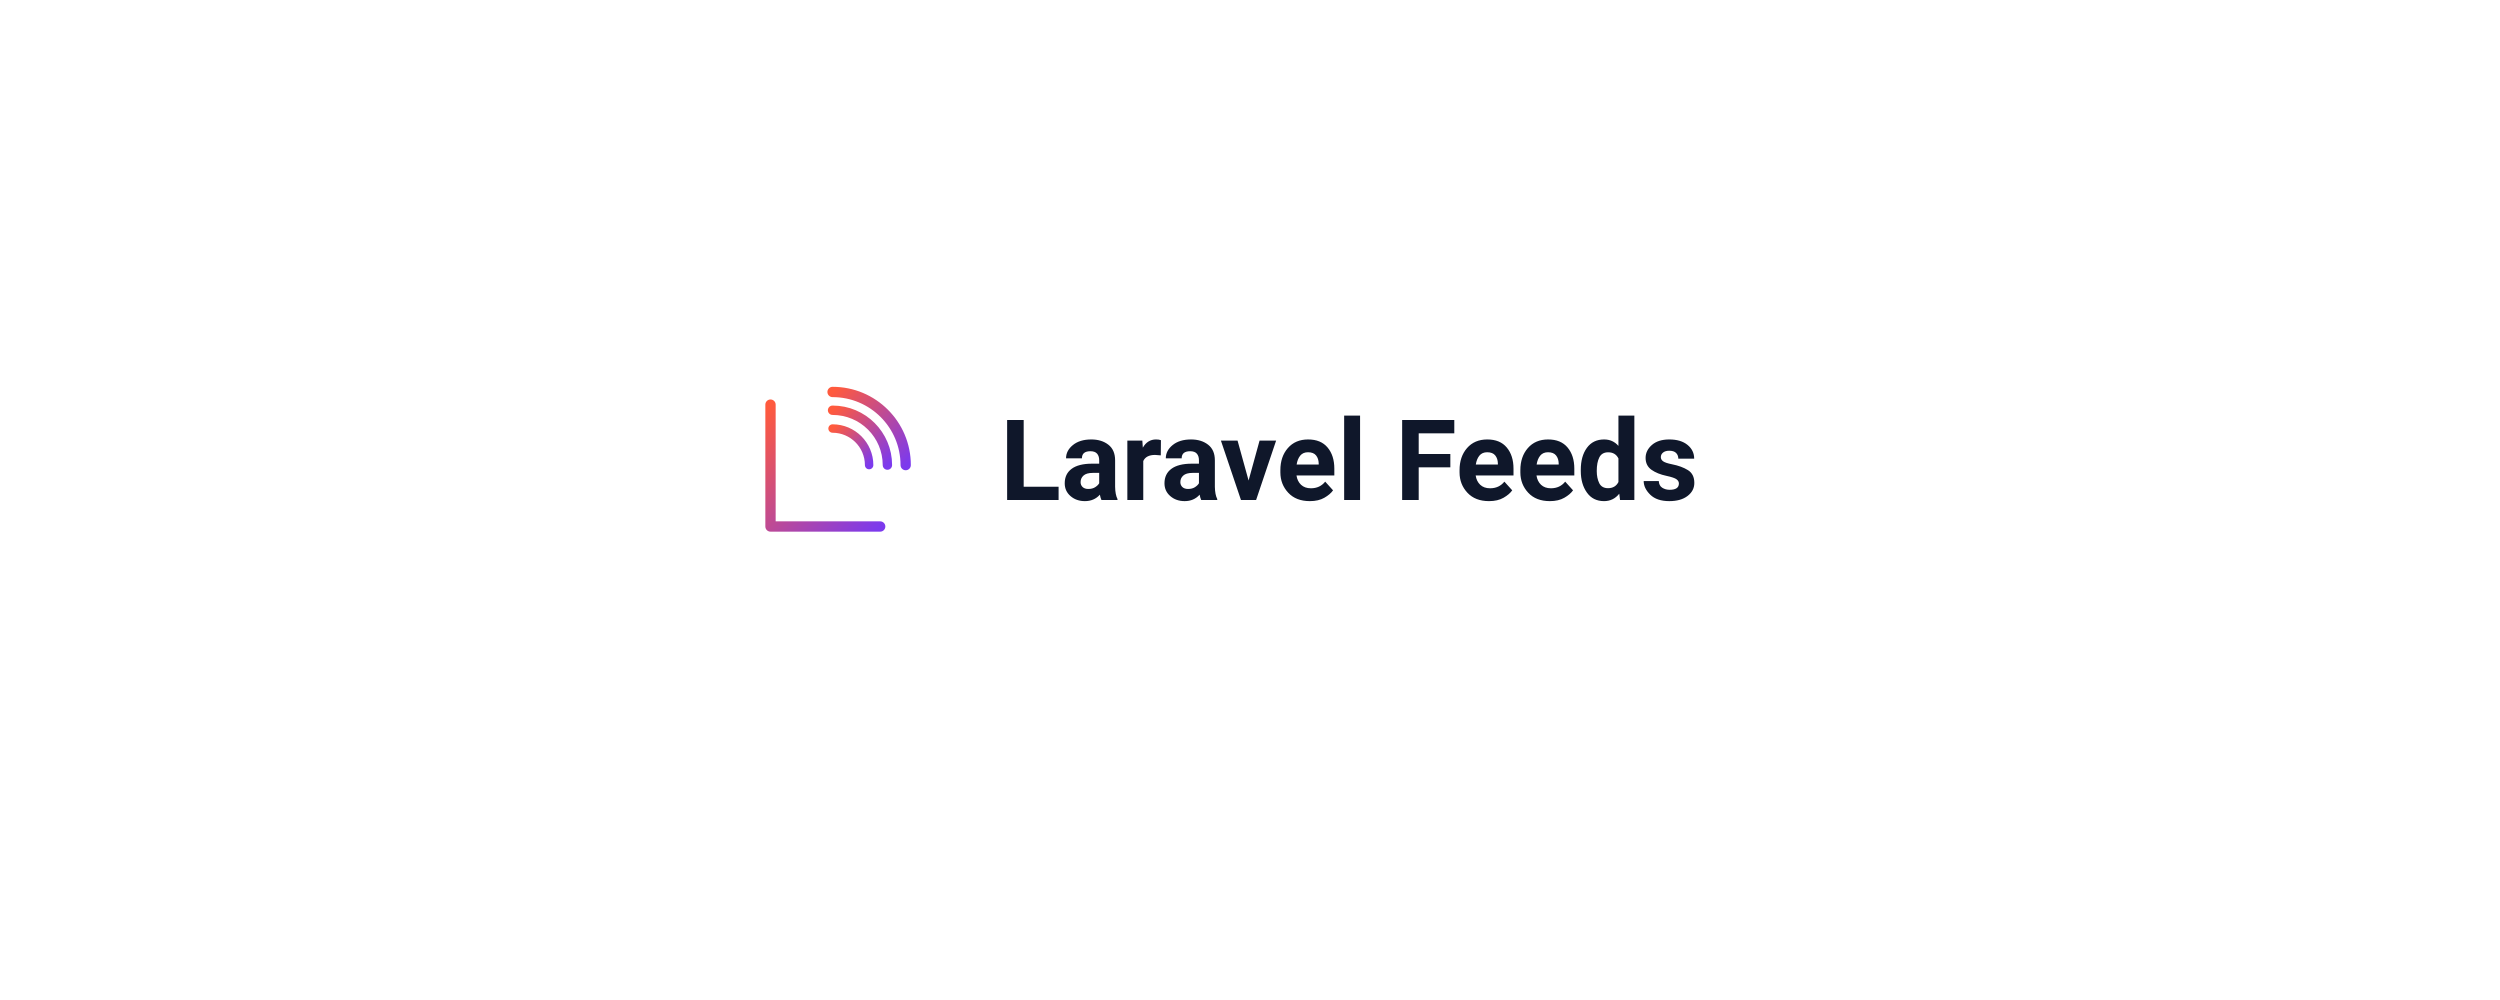
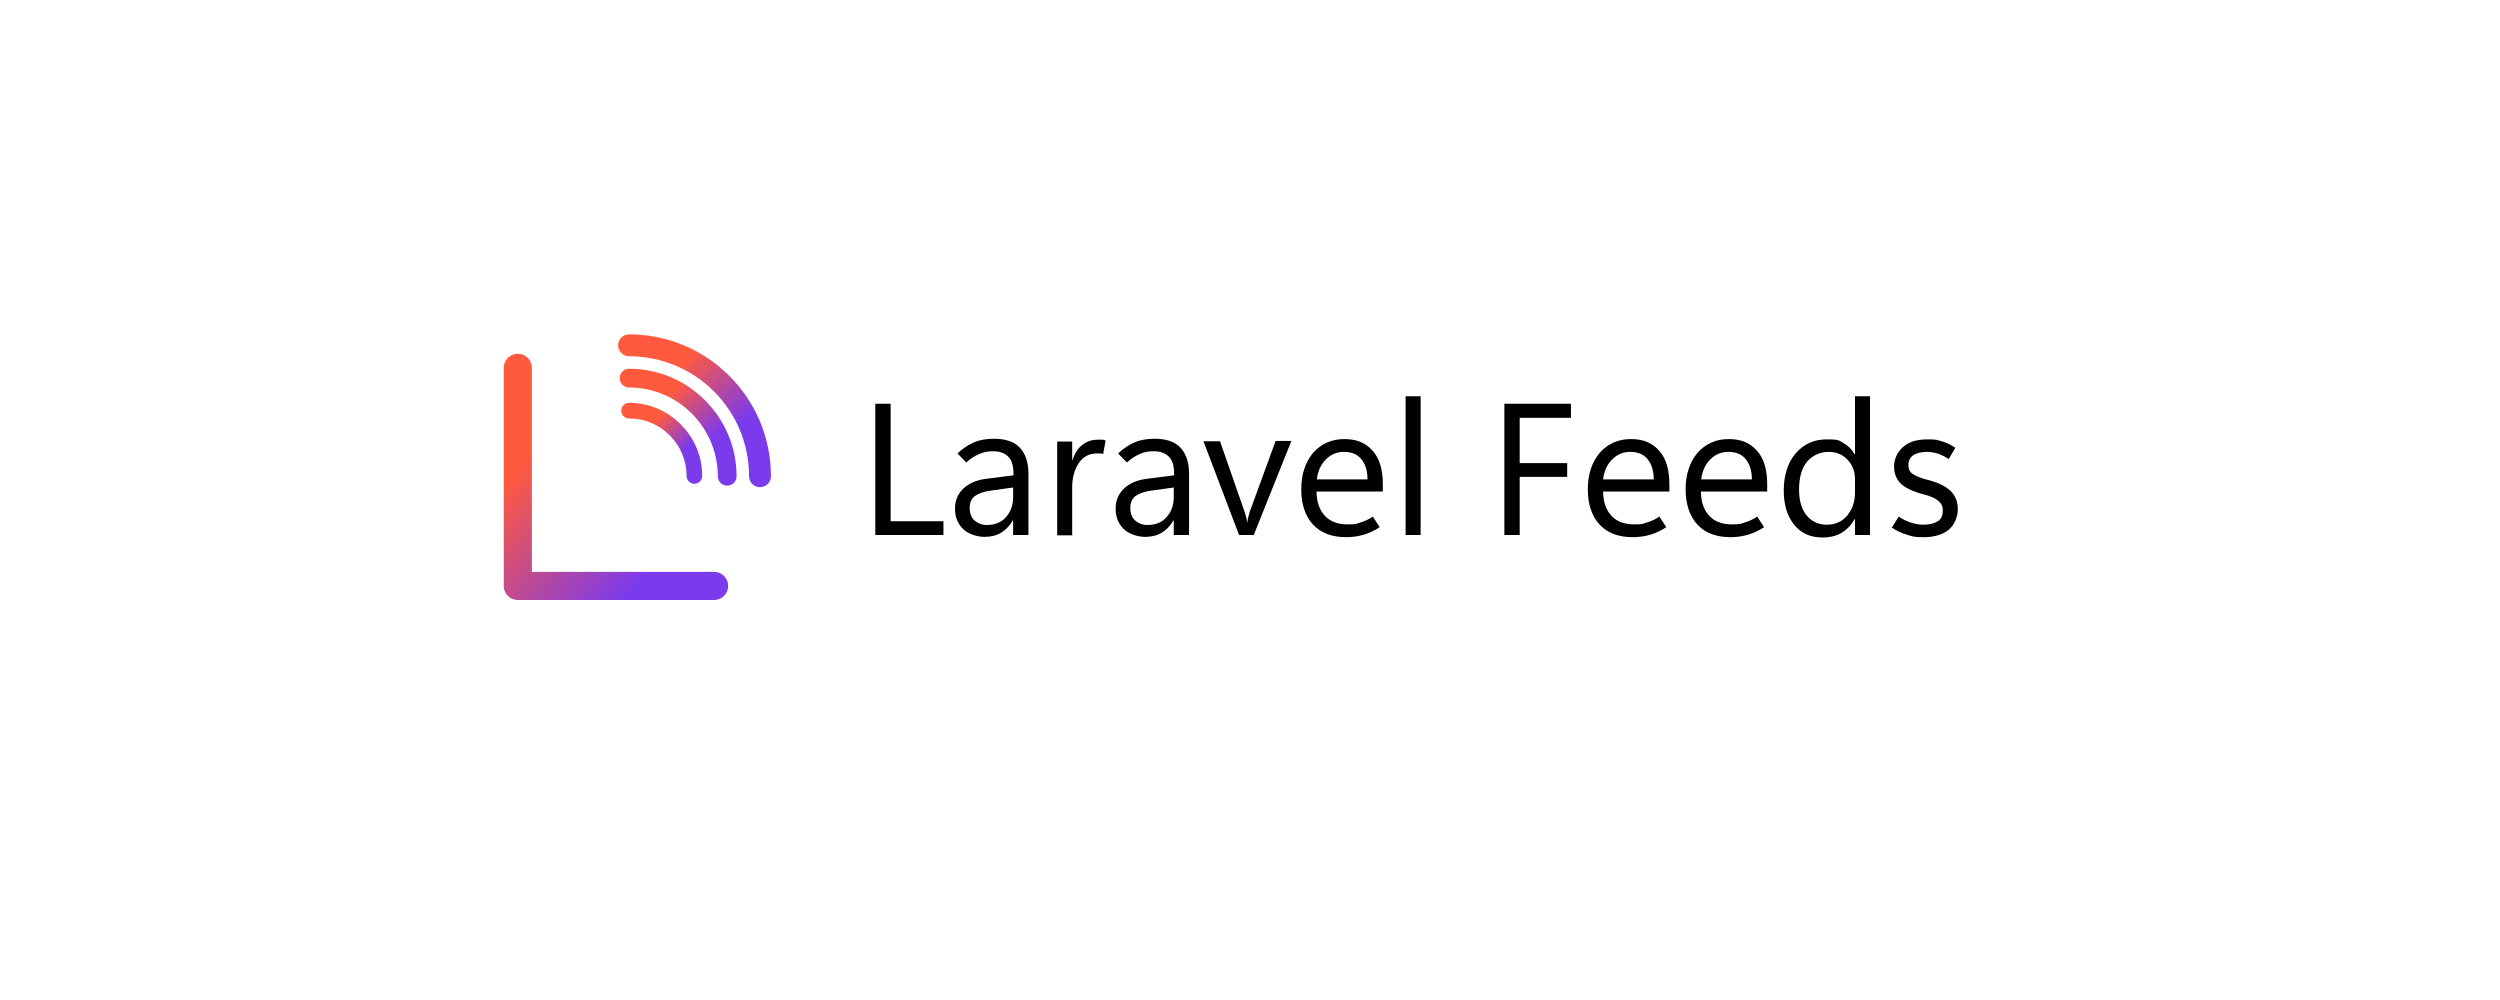
- <svg xmlns="http://www.w3.org/2000/svg" viewBox="0 0 800 320" fill="none" role="img" aria-labelledby="title desc">
+ <svg xmlns="http://www.w3.org/2000/svg" id="Layer_1" version="1.1" viewBox="0 0 800 320">
  <defs>
-     <linearGradient id="lf-gradient" x1="0" y1="0" x2="1" y2="1">
-       <stop offset="0%" stop-color="#FF5A3D" />
-       <stop offset="100%" stop-color="#7C3AED" />
+     <style>
+       .st0 {
+         stroke: url(#linear-gradient3);
+         stroke-width: 7px;
+       }
+ 
+       .st0, .st1, .st2, .st3 {
+         fill: none;
+         stroke-linecap: round;
+         stroke-linejoin: round;
+       }
+ 
+       .st1 {
+         stroke: url(#linear-gradient1);
+         stroke-width: 5px;
+       }
+ 
+       .st2 {
+         stroke: url(#linear-gradient2);
+         stroke-width: 6px;
+       }
+ 
+       .st3 {
+         stroke: url(#linear-gradient);
+         stroke-width: 9px;
+       }
+     </style>
+     <linearGradient id="linear-gradient" x1="-1223.8" y1="185.2" x2="-1222.8" y2="186.2" gradientTransform="translate(44222 -7258) scale(36 40)" gradientUnits="userSpaceOnUse">
+       <stop offset="0" stop-color="#ff5a3d" />
+       <stop offset="1" stop-color="#7c3aed" />
    </linearGradient>
-     <style>
-             .lf-mark { stroke: url(#lf-gradient); stroke-linecap: round; stroke-linejoin: round; }
-             .lf-word { font: 600 36px/1.1 system-ui, -apple-system, "Segoe UI", Roboto, "Inter", "Helvetica Neue",
-             Arial, sans-serif; fill: #0F172A; }
-             @media (prefers-color-scheme: dark) {
-             .lf-word { fill: #E5E7EB; }
-             }
-         </style>
+     <linearGradient id="linear-gradient1" x1="-1146.1" y1="242.1" x2="-1145.3" y2="242.9" gradientTransform="translate(13962 -2770) scale(12)" gradientUnits="userSpaceOnUse">
+       <stop offset="0" stop-color="#ff5a3d" />
+       <stop offset="1" stop-color="#7c3aed" />
+     </linearGradient>
+     <linearGradient id="linear-gradient2" x1="-1184.5" y1="214.6" x2="-1183.7" y2="215.4" gradientTransform="translate(21534 -3736) scale(18)" gradientUnits="userSpaceOnUse">
+       <stop offset="0" stop-color="#ff5a3d" />
+       <stop offset="1" stop-color="#7c3aed" />
+     </linearGradient>
+     <linearGradient id="linear-gradient3" x1="-1203.7" y1="200.8" x2="-1202.9" y2="201.6" gradientTransform="translate(29106 -4702) scale(24)" gradientUnits="userSpaceOnUse">
+       <stop offset="0" stop-color="#ff5a3d" />
+       <stop offset="1" stop-color="#7c3aed" />
+     </linearGradient>
  </defs>
-   <g transform="translate(230,108) scale(0.3,0.3)">
-     <path class="lf-mark" d="M55.2,71.6 v130 h117" stroke-width="11" />
-     <path class="lf-mark" d="M121.4,97.1 c21.5,0,39,17.5,39,39" stroke-width="9" />
-     <path class="lf-mark" d="M121.4,77.6 c32.3,0,58.5,26.2,58.5,58.5" stroke-width="10" />
-     <path class="lf-mark" d="M121.4,58.1 c43.1,0,78,34.9,78,78" stroke-width="11" />
+   <path class="st3" d="M165.7,117.7v69.8h62.8" />
+   <path class="st1" d="M201.3,131.4c11.5,0,20.9,9.4,20.9,20.9" />
+   <path class="st2" d="M201.3,121c17.3,0,31.4,14.1,31.4,31.4" />
+   <path class="st0" d="M201.3,110.5c23.1,0,41.9,18.7,41.9,41.9" />
+   <g>
+     <path d="M301.9,171.2h-21.8v-42h4.9v37.6h16.9v4.5Z" />
+     <path d="M329,171.2h-4.8v-4.7h-.1c-1,1.8-2.3,3.1-3.8,4s-3.3,1.3-5.3,1.3-5.1-.8-6.8-2.5-2.6-3.8-2.6-6.5.9-4.7,2.6-6.4c1.8-1.7,4.2-2.8,7.5-3.2l8.6-1.1v-.7c0-2.5-.6-4.3-1.8-5.4-1.2-1.1-2.7-1.6-4.7-1.6s-3.1.3-4.5.9-2.8,1.5-4.1,2.7l-2.8-2.9c1.7-1.6,3.5-2.8,5.4-3.6s4-1.1,6.3-1.1c3.6,0,6.4.9,8.2,2.8,1.8,1.9,2.8,4.7,2.8,8.4v19.5ZM324.2,159v-3l-7.2,1c-2.2.3-3.9.9-5,1.7-1.1.8-1.7,2.1-1.7,3.8s.5,3.2,1.6,4.1,2.3,1.4,3.8,1.4c2.6,0,4.7-.8,6.2-2.5s2.3-3.8,2.3-6.4Z" />
+     <path d="M353.1,145.3c-.4-.1-.7-.2-1-.2-.3,0-.7,0-1.1,0-2.4,0-4.4,1-5.8,3.1s-2.1,4.7-2.1,7.8v15.3h-4.8v-30h4.8v5.9h.1c.7-2.1,1.7-3.7,3.1-4.8,1.4-1.1,3-1.7,4.9-1.7s1.1,0,1.5,0,.8.1,1.1.3l-.8,4.3Z" />
+     <path d="M380.4,171.2h-4.8v-4.7h-.1c-1,1.8-2.3,3.1-3.8,4s-3.3,1.3-5.3,1.3-5.1-.8-6.8-2.5-2.6-3.8-2.6-6.5.9-4.7,2.6-6.4c1.8-1.7,4.2-2.8,7.5-3.2l8.6-1.1v-.7c0-2.5-.6-4.3-1.8-5.4-1.2-1.1-2.7-1.6-4.7-1.6s-3.1.3-4.5.9-2.8,1.5-4.1,2.7l-2.8-2.9c1.7-1.6,3.5-2.8,5.4-3.6s4-1.1,6.3-1.1c3.6,0,6.4.9,8.2,2.8,1.8,1.9,2.8,4.7,2.8,8.4v19.5ZM375.6,159v-3l-7.2,1c-2.2.3-3.9.9-5,1.7-1.1.8-1.7,2.1-1.7,3.8s.5,3.2,1.6,4.1,2.3,1.4,3.8,1.4c2.6,0,4.7-.8,6.2-2.5s2.3-3.8,2.3-6.4Z" />
+     <path d="M413.2,141.2l-12,30h-4.7l-11.4-30h5.3l7.6,21.8c.3.8.5,1.5.7,2.2s.3,1.3.4,1.9h.1c0-.8.2-1.5.4-2.2s.3-1.3.6-1.9l8-21.9h5.1Z" />
+     <path d="M442.5,157.3h-21.2c0,3.4,1,6,2.7,7.8s4.1,2.7,7.2,2.7,2.7-.2,4.1-.6,2.7-1,4-1.9l2.2,3.4c-1.7,1.1-3.4,1.9-5.1,2.4s-3.6.8-5.6.8c-4.5,0-8.1-1.3-10.6-4s-3.8-6.5-3.8-11.3c0-4.8,1.3-8.7,3.8-11.7,2.6-2.9,5.9-4.4,10-4.4s6.9,1.3,9.1,3.8,3.2,6.1,3.2,10.6v2.4ZM437.6,153.4c0-2.8-.7-4.9-2-6.5s-3.2-2.3-5.5-2.3-4.2.8-5.8,2.4c-1.6,1.6-2.6,3.7-2.9,6.4h16.2Z" />
+     <path d="M449.8,171.2v-44.4h4.8v44.4h-4.8Z" />
+     <path d="M502.7,133.7h-16.4v14.5h15.2v4.4h-15.2v18.6h-4.9v-42h21.3v4.5Z" />
+     <path d="M534.2,157.3h-21.2c0,3.4,1,6,2.7,7.8s4.1,2.7,7.2,2.7,2.7-.2,4.1-.6,2.7-1,4-1.9l2.2,3.4c-1.7,1.1-3.4,1.9-5.1,2.4s-3.6.8-5.6.8c-4.5,0-8.1-1.3-10.6-4s-3.8-6.5-3.8-11.3c0-4.8,1.3-8.7,3.8-11.7,2.6-2.9,5.9-4.4,10-4.4s6.9,1.3,9.1,3.8,3.2,6.1,3.2,10.6v2.4ZM529.2,153.4c0-2.8-.7-4.9-2-6.5s-3.2-2.3-5.5-2.3-4.2.8-5.8,2.4c-1.6,1.6-2.6,3.7-2.9,6.4h16.2Z" />
+     <path d="M565.5,157.3h-21.2c0,3.4,1,6,2.7,7.8s4.1,2.7,7.2,2.7,2.7-.2,4.1-.6,2.7-1,4-1.9l2.2,3.4c-1.7,1.1-3.4,1.9-5.1,2.4s-3.6.8-5.6.8c-4.5,0-8.1-1.3-10.6-4s-3.8-6.5-3.8-11.3c0-4.8,1.3-8.7,3.8-11.7,2.6-2.9,5.9-4.4,10-4.4s6.9,1.3,9.1,3.8,3.2,6.1,3.2,10.6v2.4ZM560.6,153.4c0-2.8-.7-4.9-2-6.5s-3.2-2.3-5.5-2.3-4.2.8-5.8,2.4c-1.6,1.6-2.6,3.7-2.9,6.4h16.2Z" />
+     <path d="M593.5,166.1c-1.1,1.9-2.5,3.4-4.2,4.4s-3.7,1.5-6.1,1.5c-3.8,0-6.8-1.3-9-4s-3.4-6.3-3.4-11,1.2-8.9,3.8-11.9,5.8-4.5,10-4.5,3.9.4,5.3,1.2c1.5.8,2.7,2,3.6,3.6h.1v-18.6h4.8v44.4h-4.8v-5.1h-.1ZM575.7,156.7c0,3.5.8,6.2,2.4,8.2s3.8,3,6.5,3,4.9-1,6.5-2.9,2.5-4.4,2.5-7.3v-4.4c0-2.4-.8-4.5-2.4-6.2-1.6-1.7-3.6-2.5-6.1-2.5s-5.2,1.1-6.9,3.2c-1.7,2.1-2.5,5.1-2.5,8.9Z" />
+     <path d="M605.3,169l2.3-3.7c1.3.9,2.6,1.5,3.8,1.9s2.6.7,4,.7c2.1,0,3.6-.4,4.7-1.1s1.6-1.9,1.6-3.4-.5-2.3-1.4-3.1-2.4-1.5-4.4-2c-3.8-1-6.3-2.2-7.7-3.6-1.4-1.5-2.1-3.2-2.1-5.4s.9-4.5,2.8-6.2c1.9-1.7,4.4-2.5,7.8-2.5s3.1.2,4.6.6,2.9,1.1,4.4,2.1l-2.1,3.6c-1.4-.9-2.6-1.5-3.7-1.8-1.1-.3-2.2-.5-3.3-.5-1.9,0-3.4.4-4.4,1.1-1,.7-1.5,1.7-1.5,3.1s.5,2.4,1.6,3c1,.7,2.7,1.3,5.1,1.9,3,.8,5.3,2,6.8,3.4,1.5,1.5,2.3,3.4,2.3,5.8s-1,5-2.9,6.6-4.7,2.4-8.1,2.4-3.6-.3-5.3-.8-3.3-1.2-4.7-2.2Z" />
  </g>
-   <text class="lf-word" x="320" y="160">Laravel Feeds</text>
</svg>
